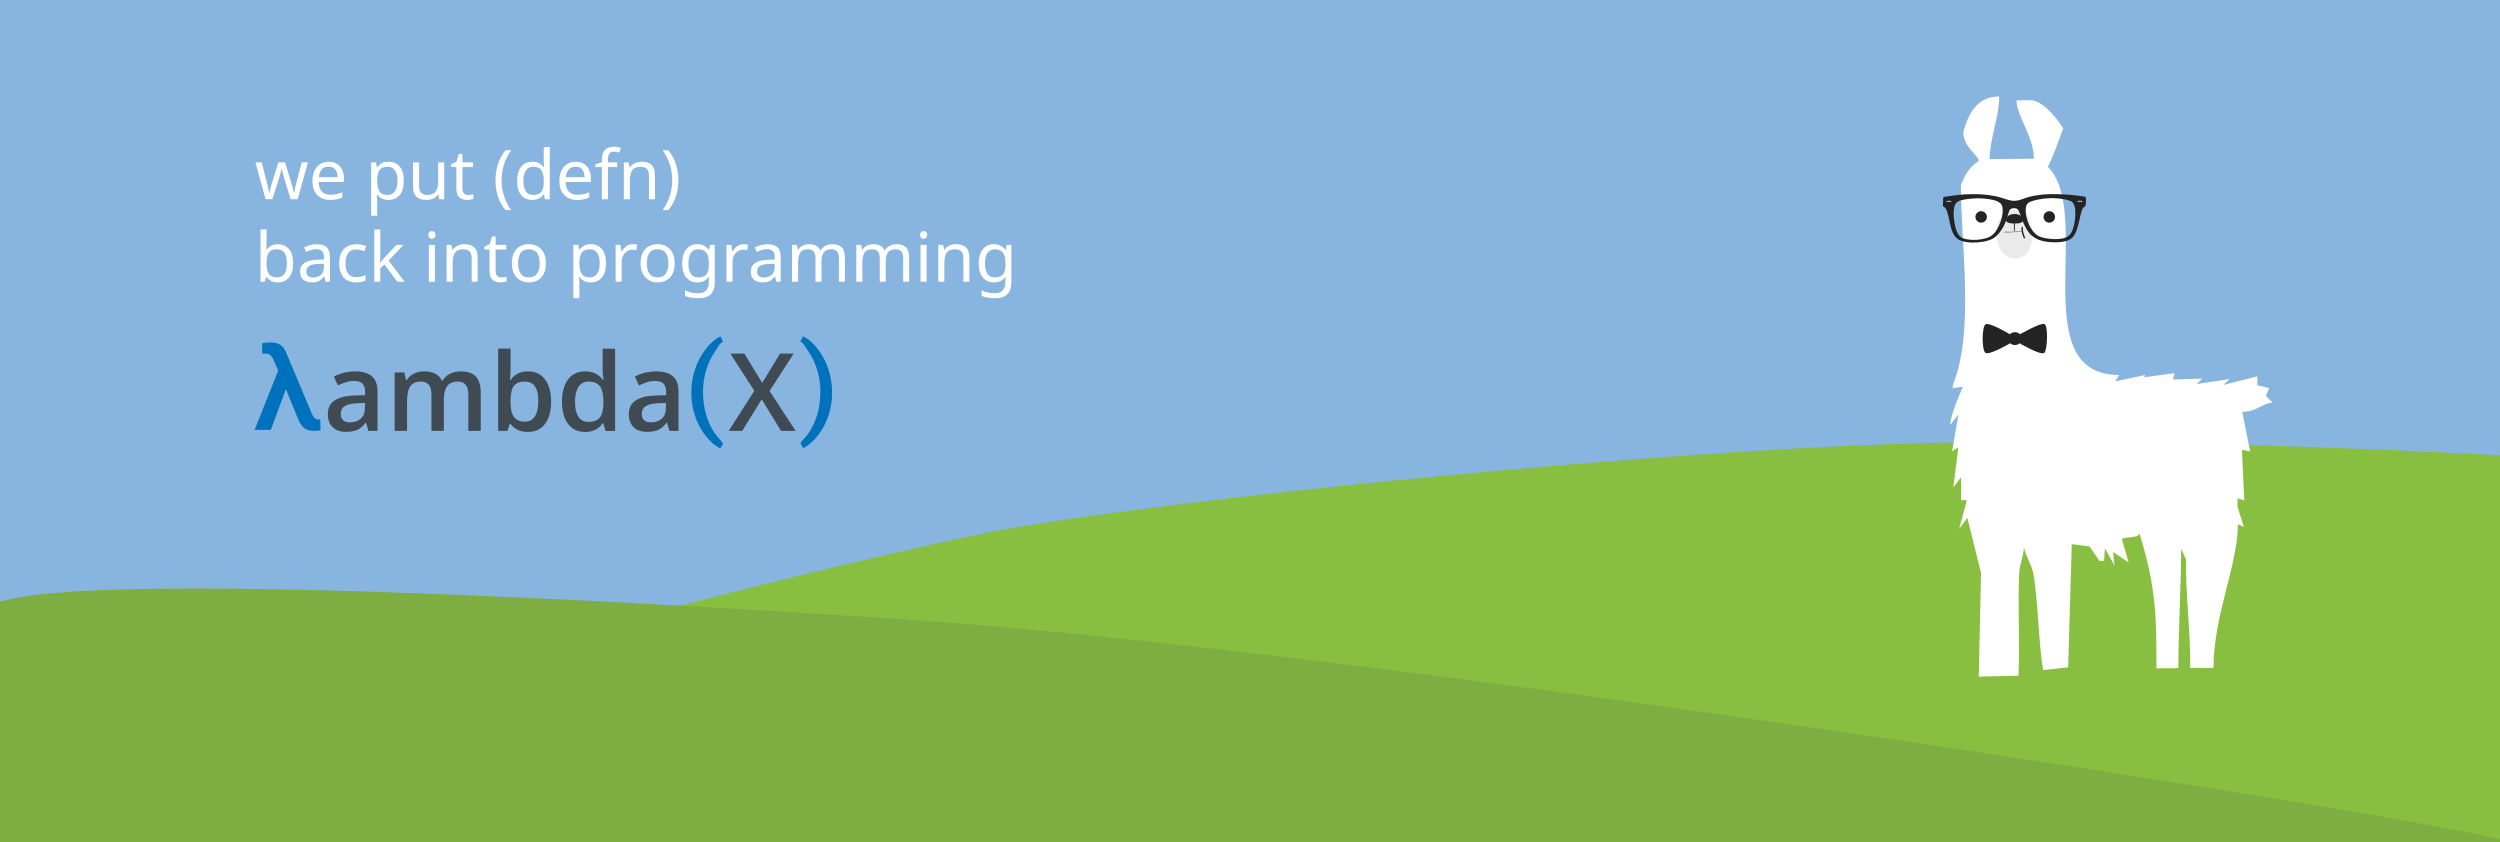
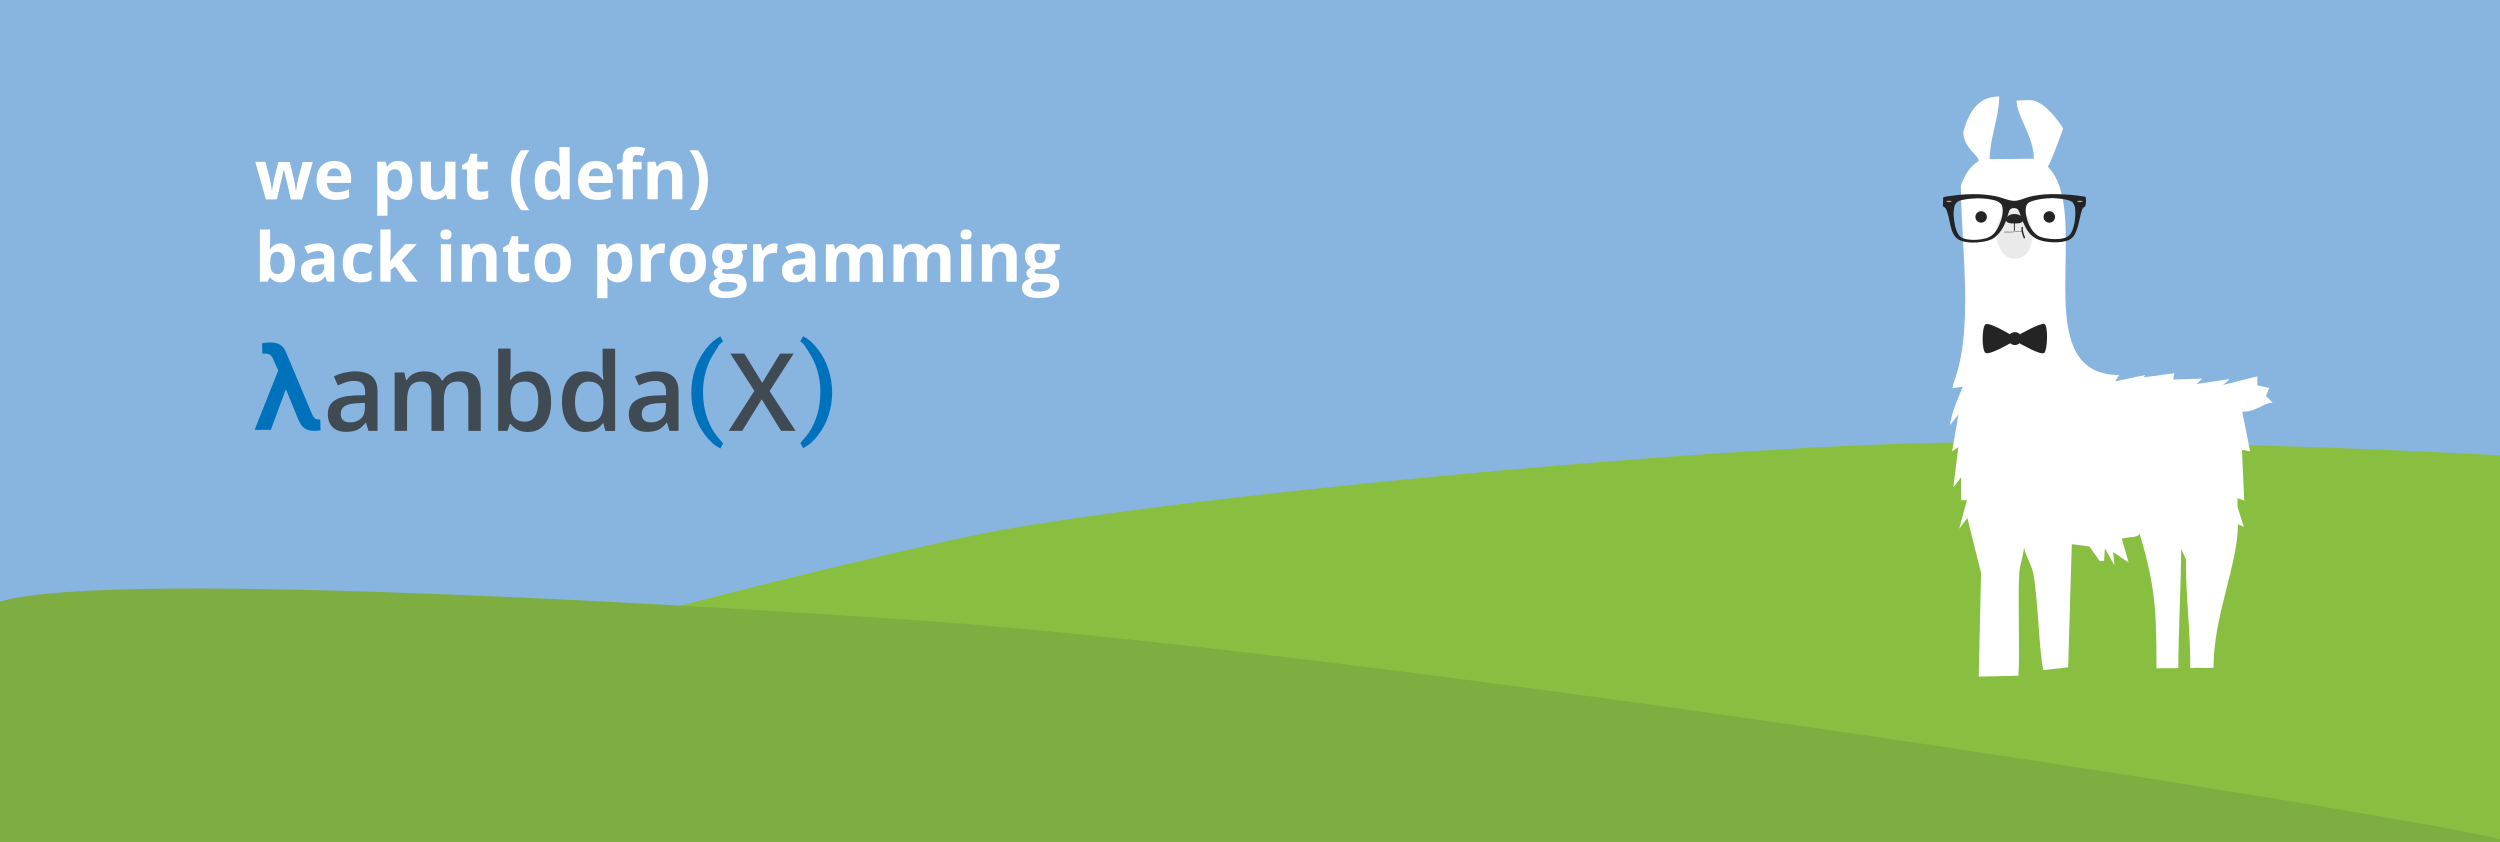
<svg xmlns="http://www.w3.org/2000/svg" version="1.1" id="greg-svg" x="0px" y="0px" viewBox="0 0 2480 835.2" style="enable-background:new 0 0 2480 835.2;" xml:space="preserve">
  <style type="text/css">
	.st0{fill:#88B4E0;}
	.st1{fill:#89BF40;}
	.st2{fill:#7EAD41;}
	.st3{display:none;}
	.st4{display:inline;fill:#FFFFFF;}
	.st5{fill:#FFFFFF;}
	.st6{fill:#242424;}
	.st7{fill:#EAEAEA;}
	.st8{display:inline;}
	.st9{display:none;fill:#FFFFFF;enable-background:new    ;}
	.st10{font-family:'OpenSans-Bold';}
	.st11{font-size:68.18px;}
	.st12{display:none;fill:#3F4A52;enable-background:new    ;}
	.st13{font-family:'OpenSans';}
	.st14{font-size:37.071px;}
	.st15{enable-background:new    ;}
	.st16{fill:#0072BC;}
	.st17{fill:#3F4A52;}
</style>
  <g id="foreground">
    <polygon class="st0" points="-1.7,0 2480,0 2480,835.2 0,835.2  " />
    <path class="st1" d="M2480,835.2V451.7c0,0-331.7-18.7-580.4-11.9c-248.8,6.8-725.6,52.9-911.5,86.9c-49.4,9-357,78.2-608.2,158.5   c-213.5,68.1-380,150-379.9,150H2480z" />
    <path class="st2" d="M0,835.2h2480c93,2.9-1079.7-186.7-1573.6-220.1c-137.6-9.3-797-52.6-906.4-18.2C0,597-3.7,828.5,0,835.2z" />
    <g id="clouds" class="st3">
      <path id="cloud1" class="st4" d="M206.3,75.5H760c0,0,75-71.6,0-63S635.6,43.7,635.6,43.7s88.5-76.2,17-80.6    c-57.9-3.6-49.4,22.1-49.4,22.1s6.8-80.1-27.3-64.7C541.8-64.2,506-16.3,506-16.3c18.7,10.2,0,0,0,0c8.6-24.2-25.1-6.8-25.1-6.8    c14.7-13.8,42.1-78.6-12.4-73.4C414-91.4,361.2-62.4,366.3-43.7c5.1,18.7,80.1-156.7-22.1-102.2s-52.8,93.4-44.3,105.5    s-71.6-50.9-71.6-13.5s56.2,90.3,56.2,90.3s-42.6-69.9-71.6-42.6C184.2,20.9,206.3,75.5,206.3,75.5z" />
      <path id="cloud2" class="st4" d="M798.2-156.6h329.2c0,0,44.6-42.5,0-37.5c-44.6,5.1-74,18.5-74,18.5s52.6-45.3,10.1-47.9    c-34.4-2.1-29.4,13.2-29.4,13.2s4.1-47.6-16.2-38.5s-41.6,37.6-41.6,37.6c11.1,6.1,0,0,0,0c5.1-14.4-14.9-4-14.9-4    c8.7-8.2,25.1-46.7-7.4-43.7c-32.4,3-63.8,20.3-60.8,31.4c3,11.1,47.6-93.2-13.2-60.8s-31.4,55.5-26.3,62.7    c5.1,7.2-42.5-30.3-42.5-8s33.4,53.7,33.4,53.7s-25.3-41.5-42.5-25.3S798.2-156.6,798.2-156.6z" />
      <path id="cloud3" class="st4" d="M1303.3-26.2H1746c0,0,59.9-57.2,0-50.4s-99.4,24.9-99.4,24.9s70.7-60.9,13.6-64.4    c-46.3-2.9-39.5,17.7-39.5,17.7s5.4-64-21.8-51.8c-27.2,12.3-55.9,50.5-55.9,50.5c15,8.2,0,0,0,0c6.8-19.3-20-5.4-20-5.4    c11.8-11,33.7-62.8-9.9-58.7c-43.6,4.1-85.8,27.2-81.7,42.2s64-125.3-17.7-81.7s-42.2,74.7-35.4,84.3c6.8,9.7-57.2-40.7-57.2-10.8    s45,72.2,45,72.2s-34.1-55.8-57.2-34.1C1285.6-69.8,1303.3-26.2,1303.3-26.2z" />
    </g>
    <g id="lama">
      <g id="body">
        <g>
          <path class="st5" d="M2224.3,408.5c14.5,0,20.7-9,30.2-9c-2.2-2.2-4.5-4.4-6.7-6.6c1.1-2.7,2.1-5.4,3.2-8      c-3.9-0.9-7.8-1.8-11.7-2.7c0-3,0-5.9,0-8.9c-11.3,2.9-22.6,5.7-33.9,8.6c2.1-2,4.2-3.9,6.3-5.9c-10.9,1.7-21.7,3.4-32.6,5      c1.8-1.8,3.6-3.6,5.4-5.4c-9.6,0.3-19.2,0.6-28.8,0.9c0.5-2.1,0.9-4.2,1.4-6.3c-10.1,1.4-20.2,2.7-30.4,4.1      c0.5-0.8,0.9-1.5,1.4-2.3c-10,2.1-19.9,4.2-29.9,6.3c1.4-2.1,2.7-4.2,4.1-6.3c-94.4,0-24.7-160.6-71-206.8      c2.4-1.3,15.4-37.8,15.4-37.8s-16.9-28.1-33.3-28.1c-2.2,0-10.8,0.4-13,0.4c0,15.6,17.2,35.5,17.2,57.7      c-14.6,0.2-29.3,0.3-43.9,0.5c0-19.9,9.5-41.8,9.5-62.2c-22.2,0-30.6,17.3-35.6,35.2c0,15.3,15.3,23.3,15.3,28.7      c-10.3,6.7-14.3,15.4-17.7,24.3c0,58.5,13.4,143.3-7.3,196.1c-0.4,1.7-0.8,3.4-1.1,5.1c3.5-0.5,7-1,10.4-1.5      c0,0-12.6,27.9-12.6,37.9c2.7-3.5,5.4-6.9,8.2-10.4c-2.1,12.2-4.2,24.4-6.3,36.6c2.1-1.4,4.1-2.8,6.2-4.1      c-1.7,13.3-3.3,26.5-5,39.8c2.6-3.3,5.1-6.6,7.7-9.9c0,7.5,0,15.1,0,22.6c1.9,0,3.9,0,5.8,0c-2.6,9.5-5.1,19-7.7,28.5      c2.7-3.6,5.4-7.2,8.1-10.9c4.5,18.3,9.1,36.5,13.6,54.8c-0.8,34.2-1.5,68.5-2.3,102.7c13.1-0.3,26.3-0.6,39.4-0.9      c1.5-28.5-0.7-67.6,0.7-100.4c0.4-10.1,4.3-18.3,4.8-27.1c1.5,8.7,8,17.8,9.6,27.9c4.8,31.1,4.8,67.3,9.4,94      c8.3-0.9,16.6-1.8,24.8-2.7c1.2-40.7,2.4-81.5,3.6-122.2c5.9,0.8,11.7,1.5,17.6,2.3c3.3,4.8,6.6,9.6,10,14.4c1.5,0,3,0,4.4,0      c0.3-4.2,0.6-8.4,0.9-12.6c3.2,5.7,6.3,11.4,9.5,17.2c-0.5-4.5-0.9-9-1.4-13.5c5.1,3.5,10.2,6.9,15.4,10.4      c-2.3-7.8-4.5-15.7-6.8-23.6c5.7-2.1,19-0.5,17.2-6.3c18,57.1,17,88.4,17.2,134.9c10.3-0.5,11.5,0.2,21.7-0.3      c0-34.9,2.8-84.6,2.8-118.2c0-0.6,4.8,10.7,4.8,10.2c-0.5,34.8,4.7,73.2,4.2,108c10.4-0.8,12.7,0.5,23.1-0.3      c0-51.9,24.2-102,24.2-142.4c2,0.9,3.9,1.8,5.9,2.7c-2.1-6.6-4.2-13.3-6.3-19.9c0-2.9,0-5.7,0-8.6c2.2,0.8,4.5,1.5,6.7,2.3      c-0.8-16.7-1.5-33.5-2.3-50.2c2.7,0.5,5.4,0.9,8.1,1.4C2229.4,434.6,2226.9,421.6,2224.3,408.5z" />
        </g>
      </g>
      <g id="head">
        <g id="eye1">
          <g>
            <ellipse class="st6" cx="1965.3" cy="215.2" rx="5.7" ry="5.7" />
          </g>
        </g>
        <g id="eye2">
          <g>
            <ellipse class="st6" cx="2032.9" cy="215.2" rx="5.7" ry="5.7" />
          </g>
        </g>
        <g id="mouth_1_">
          <g id="Elipsa_3">
            <g>
              <path class="st7" d="M1998.9,208.3c-11.8,0-18.9,10.8-18.3,24.1s6.7,24.1,18.3,24.1c11.8,0,17.2-10.5,17.2-23.8        S2010.6,208.3,1998.9,208.3z" />
            </g>
          </g>
          <g id="smile" class="st3">
            <g class="st8">
              <path class="st6" d="M2004.7,228.8c-3.6,1.6-10.3,0-11.7,0c-2.5,0.1-5.3-3.4-5.3-3.4v0.9c0,0,2.4,4.3,5.3,4.3        c3.2,0,8.7,1,11.7-0.9c2.7-1.6,4-3.3,4-3.3v-0.9C2008.7,225.5,2007.7,227.5,2004.7,228.8z" />
            </g>
          </g>
          <g id="face">
            <g>
              <path class="st6" d="M2005.9,229c-5.6,0.9-11.2,1.2-16.9,0.9c-0.3,0-1.6,0.5-1,0.5c5.9,0.2,11.7-0.1,17.6-1        C2006.1,229.3,2006.9,228.8,2005.9,229L2005.9,229z" />
            </g>
          </g>
          <g id="cheek">
            <g>
              <path class="st6" d="M2005.4,225.5c-0.6,4,0.8,7.1,2.2,10.8c0.2,0.4,1.6,0,1.4-0.4c-1.4-3.7-2.8-6.7-2.2-10.7        C2006.9,224.9,2005.5,225.1,2005.4,225.5L2005.4,225.5z" />
            </g>
          </g>
          <g id="noseline">
            <g>
              <polygon class="st6" points="1997.8,217.2 1997.8,229 1998.7,229 1998.7,217.2       " />
            </g>
          </g>
          <g id="nose">
            <g>
              <path class="st6" d="M1998.4,212.3c-4.7,0-8.5,2.5-8.5,5.7s4.1,3.7,8.8,3.7c4.7,0,8.2-0.6,8.2-3.7S2003.1,212.3,1998.4,212.3z        " />
            </g>
          </g>
        </g>
      </g>
      <g id="tie">
        <g>
          <path class="st6" d="M2028,321.4c-4.1-1.3-24.2,10.2-24.2,10.2c-1.2-1.3-3-2.1-5-2.1s-3.8,0.8-5,2.1c0,0-20.2-12.2-24.1-9.9      c-3.8,2.2-4,26.1,0,28.4c4,2.4,24.5-9.6,24.5-9.6c1.2,1.1,2.8,1.8,4.6,1.8s3.4-0.7,4.6-1.8c0,0,21.1,12.4,24.5,9.6      C2031.1,347.3,2032,322.7,2028,321.4z" />
        </g>
      </g>
      <g id="glasses">
        <g>
          <path class="st6" d="M2069.3,199.1c0-1-0.1-2-0.2-3c0-0.5-0.2-0.7-0.7-0.9c-0.3-0.1-0.6-0.2-0.9-0.2c-4.4-0.7-8.8-1.4-13.3-1.7      c-3.6-0.3-7.1-0.4-10.7-0.6c-6.9-0.3-13.7-0.2-20.6,0.7c-4.2,0.5-8.3,1.3-12.3,2.6c-2,0.7-4,1.4-6.1,2.1c-3.2,1-6.4,1.5-9.7,0.8      c-2-0.4-3.9-0.9-5.9-1.6c-3.5-1.1-6.9-2.3-10.6-2.9c-7-1.3-14.1-1.9-20.7-1.8c-5.4,0-10.2,0.2-15,0.8c-3.9,0.5-7.9,1-11.8,1.5      c-0.8,0.1-1.7,0.4-2.5,0.6c-0.4,0.1-0.7,0.4-0.7,0.9c-0.1,2.3-0.2,4.7-0.2,7c0,0.4,0.1,0.7,0.1,1.1c0,0.3,0.2,0.5,0.5,0.6      s0.6,0.3,0.9,0.5c1.3,0.9,1.9,2.3,2.4,3.7c0.4,1,0.6,2.1,0.9,3.1c0.2,0.6,0.4,1.3,0.6,1.9c0.7,3.1,1.3,6.1,2,9.2      c0.7,2.9,1.5,5.8,2.9,8.4c1.5,3,3.7,5.3,6.9,6.6c1.9,0.8,3.9,1.3,5.9,1.6c3.6,0.6,7.2,0.6,10.9,0.4c3.7-0.3,7.3-0.8,10.9-1.9      c2.6-0.8,5.1-1.9,7.2-3.7c3.2-2.8,5.8-6.1,7.8-9.9s3.4-7.8,4.6-11.9c0.4-1.2,0.7-2.3,1.1-3.5c0.6-1.7,1.8-2.7,3.6-3      c0.6-0.1,1.2-0.1,1.7-0.1c1.3,0.1,2.6,0.4,3.5,1.5c0.4,0.5,0.8,1,1,1.6c0.5,1.1,1,2.3,1.3,3.4c1.6,5,3.7,9.8,6.3,14.4      c2.2,3.8,5.1,6.8,8.9,9c2.7,1.5,5.6,2.4,8.6,3c4.5,0.9,9.1,1.1,13.7,0.9c2.8-0.1,5.5-0.5,8.2-1.3c2.7-0.8,5.2-2.2,7-4.5      c1.2-1.5,2-3.2,2.7-4.9c1.5-3.7,2.5-7.6,3.3-11.4c0.4-1.9,0.9-3.8,1.3-5.7c0.2-1,0.5-2,0.8-2.9s0.5-1.9,1-2.6      c0.6-0.8,1.2-1.6,2.1-1.9c0.4-0.2,0.6-0.4,0.7-0.9c0.1-0.3,0.1-0.6,0.1-0.9C2069.3,201.9,2069.3,200.5,2069.3,199.1z       M1933.4,200.5c-1.5,0-2.7-0.3-2.7-0.7s1.2-0.7,2.7-0.7s2.7,0.3,2.7,0.7S1934.9,200.5,1933.4,200.5z M1985.9,215.4      c-1,4.1-2.5,7.9-4.6,11.6c-1.1,2-2.4,3.8-4.1,5.4c-2.2,2.1-4.8,3.3-7.7,4.1c-5.8,1.5-11.7,1.9-17.7,1c-1.2-0.2-2.3-0.5-3.5-0.8      c-2.4-0.6-4.2-2-5.5-4.1c-1.5-2.3-2.4-4.8-3.1-7.4c-0.8-3.4-1.3-6.9-1.6-10.5c-0.2-2-0.2-4.1,0.1-6.1c0.1-1,0.2-2.1,0.4-3.1      c0.8-3.6,3-5.8,6.5-6.8c3.2-0.8,6.5-1.3,9.8-1.6c2.4-0.2,4.9-0.3,6.5-0.4c5.6,0.1,10.3,0.4,15,1.5c1.9,0.4,3.8,0.8,5.5,1.8      c0.9,0.5,1.7,1,2.4,1.6c1.2,1,1.9,2.4,2.1,4C1987,209,1986.6,212.2,1985.9,215.4z M2055.9,228.3c-0.7,1.9-1.7,3.6-3.1,5      c-1.6,1.6-3.6,2.4-5.7,3c-2.7,0.7-5.4,0.9-8.1,0.9c-4.2,0-8.2-0.5-12.3-1.4c-4-0.9-7.2-3-9.8-6.2c-3.3-4.1-5.4-8.8-6.5-13.9      c-0.5-2.4-1-4.8-0.9-7.2c0-1.1,0.1-2.1,0.3-3.2c0.5-2.6,2-4.3,4.4-5.2c2.4-1,4.9-1.6,7.4-2.1c2.8-0.6,5.6-1,8.4-1.2      c2.2-0.1,4.4-0.2,5.9-0.3c5.9,0.3,11.1,0.7,16.2,2.2c0.9,0.3,1.8,0.7,2.7,1.1c0.8,0.4,1.5,1,1.9,1.9c0.5,0.9,0.9,1.8,1.3,2.8      c0.4,1.1,0.5,2.3,0.6,3.5c0.1,1.9,0.2,3.8,0.1,5.7C2058.5,218.8,2057.6,223.6,2055.9,228.3z M2063.3,200.5      c-1.5,0-2.7-0.3-2.7-0.7s1.2-0.7,2.7-0.7s2.7,0.3,2.7,0.7S2064.8,200.5,2063.3,200.5z" />
        </g>
      </g>
    </g>
    <text transform="matrix(1 0 0 1 1483.432 223.0579)" class="st9 st10 st11">meet Greg</text>
    <text id="hidden-text" transform="matrix(1 0 0 1 1375.755 288.9009)" class="st12 st13 st14">he is not an ordinary llama</text>
    <g id="comein">
-       <text transform="matrix(1 0 0 1 252.6037 197.665)" class="st15">
-         <tspan x="0" y="0" class="st5 st10 st11">we put (defn)</tspan>
-         <tspan x="0" y="81.8" class="st5 st10 st11">back into programming</tspan>
-       </text>
+       <g class="st15">
+         <path class="st5" d="M288.5,197.7l-2.9-13l-3.9-16.4h-0.2l-6.8,29.5h-10.9l-10.6-37.2h10.1l4.3,16.5c0.7,3,1.4,7,2.1,12.2h0.2     c0.1-1.7,0.5-4.4,1.2-8l0.5-2.8l4.6-17.8h11.2l4.4,17.8c0.1,0.5,0.2,1.2,0.4,2.2c0.2,1,0.4,2,0.5,3c0.2,1.1,0.3,2.1,0.5,3.2     c0.1,1,0.2,1.9,0.2,2.5h0.2c0.2-1.6,0.6-3.8,1.1-6.6c0.5-2.8,0.9-4.7,1.1-5.6l4.5-16.5h10l-10.7,37.2H288.5z" />
+         <path class="st5" d="M333.1,198.3c-6,0-10.7-1.7-14-5c-3.4-3.3-5.1-8-5.1-14c0-6.2,1.6-11.1,4.7-14.5c3.1-3.4,7.4-5.1,12.9-5.1     c5.3,0,9.4,1.5,12.3,4.5s4.4,7.1,4.4,12.4v4.9h-24c0.1,2.9,1,5.1,2.6,6.8s3.8,2.4,6.7,2.4c2.2,0,4.4-0.2,6.4-0.7     c2-0.5,4.1-1.2,6.3-2.2v7.9c-1.8,0.9-3.7,1.5-5.7,2C338.5,198.1,336,198.3,333.1,198.3z M331.7,167c-2.2,0-3.8,0.7-5.1,2     c-1.2,1.4-1.9,3.3-2.1,5.8h14.2c0-2.5-0.7-4.4-2-5.8C335.6,167.7,333.9,167,331.7,167z" />
+         <path class="st5" d="M394.7,198.3c-4.4,0-7.8-1.6-10.3-4.8h-0.5c0.4,3.1,0.5,4.9,0.5,5.4V214h-10.2v-53.6h8.3l1.4,4.8h0.5     c2.4-3.7,5.9-5.5,10.6-5.5c4.4,0,7.8,1.7,10.3,5.1S409,173,409,179c0,4-0.6,7.4-1.7,10.4c-1.2,2.9-2.8,5.2-5,6.7     C400.2,197.6,397.6,198.3,394.7,198.3z M391.7,167.9c-2.5,0-4.3,0.8-5.5,2.3c-1.2,1.5-1.8,4.1-1.8,7.6v1.1c0,4,0.6,6.9,1.8,8.6     c1.2,1.7,3.1,2.6,5.6,2.6c4.5,0,6.8-3.8,6.8-11.3c0-3.7-0.6-6.4-1.7-8.2C395.9,168.8,394.1,167.9,391.7,167.9z" />
+         <path class="st5" d="M443.8,197.7l-1.4-4.8h-0.5c-1.1,1.7-2.6,3.1-4.6,4s-4.3,1.4-6.8,1.4c-4.4,0-7.7-1.2-9.9-3.5     c-2.2-2.3-3.3-5.7-3.3-10.1v-24.3h10.2v21.7c0,2.7,0.5,4.7,1.4,6c1,1.3,2.5,2,4.6,2c2.8,0,4.9-0.9,6.2-2.8s1.9-5,1.9-9.4v-17.5     h10.2v37.2H443.8z" />
+         <path class="st5" d="M477.9,190.2c1.8,0,3.9-0.4,6.4-1.2v7.6c-2.5,1.1-5.6,1.7-9.3,1.7c-4.1,0-7-1-8.9-3.1     c-1.9-2.1-2.8-5.1-2.8-9.2v-17.9h-4.9v-4.3l5.6-3.4l2.9-7.9h6.5v7.9h10.4v7.6h-10.4V186c0,1.4,0.4,2.5,1.2,3.2     C475.5,189.9,476.6,190.2,477.9,190.2z" />
+         <path class="st5" d="M506.9,179c0-5.9,0.9-11.4,2.6-16.5c1.7-5.1,4.2-9.6,7.4-13.5h8.3c-3.1,4.3-5.5,9-7.1,14.1     c-1.6,5.1-2.4,10.4-2.4,15.8c0,5.4,0.8,10.7,2.4,15.8s4,9.7,7,13.8H517c-3.3-3.8-5.7-8.2-7.5-13.2     C507.8,190.2,506.9,184.8,506.9,179z" />
+         <path class="st5" d="M544.4,198.3c-4.4,0-7.8-1.7-10.3-5.1c-2.5-3.4-3.7-8.1-3.7-14.1c0-6.1,1.3-10.9,3.8-14.3     c2.5-3.4,6-5.1,10.5-5.1c4.7,0,8.3,1.8,10.7,5.5h0.3c-0.5-2.8-0.8-5.2-0.8-7.4v-11.9h10.2v51.8h-7.8l-2-4.8H555     C552.7,196.5,549.2,198.3,544.4,198.3z M548,190.2c2.6,0,4.5-0.8,5.7-2.3c1.2-1.5,1.9-4.1,2-7.7v-1.1c0-4-0.6-6.9-1.8-8.6     c-1.2-1.7-3.2-2.6-6-2.6c-2.3,0-4,1-5.3,2.9s-1.9,4.7-1.9,8.4s0.6,6.4,1.9,8.2C543.8,189.3,545.6,190.2,548,190.2z" />
+         <path class="st5" d="M592.6,198.3c-6,0-10.7-1.7-14-5c-3.4-3.3-5.1-8-5.1-14c0-6.2,1.6-11.1,4.7-14.5c3.1-3.4,7.4-5.1,12.9-5.1     c5.3,0,9.4,1.5,12.3,4.5s4.4,7.1,4.4,12.4v4.9h-24c0.1,2.9,1,5.1,2.6,6.8s3.8,2.4,6.7,2.4c2.2,0,4.4-0.2,6.4-0.7     c2-0.5,4.1-1.2,6.3-2.2v7.9c-1.8,0.9-3.7,1.5-5.7,2C598,198.1,595.5,198.3,592.6,198.3z M591.2,167c-2.2,0-3.8,0.7-5.1,2     c-1.2,1.4-1.9,3.3-2.1,5.8h14.2c0-2.5-0.7-4.4-2-5.8C595.1,167.7,593.4,167,591.2,167z" />
+         <path class="st5" d="M636.6,168.1h-8.8v29.6h-10.2v-29.6h-5.6v-4.9l5.6-2.7v-2.7c0-4.2,1-7.3,3.1-9.3c2.1-2,5.4-2.9,10-2.9     c3.5,0,6.6,0.5,9.4,1.6l-2.6,7.5c-2-0.6-3.9-1-5.7-1c-1.4,0-2.5,0.4-3.1,1.3c-0.6,0.9-1,1.9-1,3.3v2.3h8.8V168.1z" />
+         <path class="st5" d="M676.8,197.7h-10.2v-21.7c0-2.7-0.5-4.7-1.4-6c-1-1.3-2.5-2-4.6-2c-2.8,0-4.9,0.9-6.2,2.8s-1.9,5-1.9,9.4     v17.5h-10.2v-37.2h7.8l1.4,4.8h0.6c1.1-1.8,2.7-3.2,4.7-4.1c2-0.9,4.2-1.4,6.8-1.4c4.3,0,7.6,1.2,9.9,3.5     c2.2,2.3,3.4,5.7,3.4,10.1V197.7z" />
+         <path class="st5" d="M702.3,179c0,5.8-0.9,11.3-2.6,16.3c-1.7,5-4.2,9.4-7.4,13.1h-8.3c3-4.1,5.3-8.7,7-13.7s2.5-10.3,2.5-15.8     c0-5.4-0.8-10.7-2.4-15.8c-1.6-5.1-4-9.8-7.1-14.1h8.3c3.3,3.9,5.7,8.4,7.5,13.5C701.5,167.7,702.3,173.2,702.3,179z" />
+       </g>
+       <g class="st15">
+         <path class="st5" d="M278.6,241.5c4.4,0,7.8,1.7,10.3,5.1c2.5,3.4,3.7,8.1,3.7,14.1c0,6.1-1.3,10.9-3.8,14.3     c-2.6,3.4-6.1,5.1-10.5,5.1c-4.4,0-7.8-1.6-10.3-4.8h-0.7l-1.7,4.1h-7.8v-51.8h10.2v12.1c0,1.5-0.1,4-0.4,7.4h0.4     C270.5,243.4,274,241.5,278.6,241.5z M275.4,249.7c-2.5,0-4.3,0.8-5.5,2.3c-1.2,1.5-1.8,4.1-1.8,7.6v1.1c0,4,0.6,6.9,1.8,8.6     c1.2,1.7,3.1,2.6,5.6,2.6c2.1,0,3.7-1,5-2.9c1.2-1.9,1.8-4.7,1.8-8.4s-0.6-6.4-1.9-8.2C279.2,250.6,277.5,249.7,275.4,249.7z" />
+         <path class="st5" d="M324.7,279.5l-2-5.1h-0.3c-1.7,2.2-3.5,3.6-5.3,4.5c-1.8,0.8-4.2,1.2-7.1,1.2c-3.6,0-6.4-1-8.4-3.1     c-2.1-2-3.1-4.9-3.1-8.7c0-4,1.4-6.9,4.1-8.7c2.8-1.9,6.9-2.9,12.5-3.1l6.5-0.2v-1.6c0-3.8-1.9-5.7-5.8-5.7     c-3,0-6.5,0.9-10.5,2.7l-3.4-6.9c4.3-2.2,9-3.4,14.2-3.4c5,0,8.8,1.1,11.5,3.3c2.7,2.2,4,5.5,4,9.9v24.8H324.7z M321.7,262.2     l-3.9,0.1c-3,0.1-5.1,0.6-6.6,1.6s-2.2,2.5-2.2,4.5c0,2.9,1.6,4.3,4.9,4.3c2.4,0,4.2-0.7,5.6-2c1.4-1.4,2.1-3.2,2.1-5.4V262.2z" />
+         <path class="st5" d="M357.4,280.1c-11.6,0-17.4-6.4-17.4-19.1c0-6.3,1.6-11.2,4.7-14.5c3.2-3.3,7.7-5,13.5-5     c4.3,0,8.2,0.8,11.6,2.5l-3,7.9c-1.6-0.6-3.1-1.2-4.5-1.6c-1.4-0.4-2.8-0.6-4.1-0.6c-5.3,0-7.9,3.8-7.9,11.3     c0,7.3,2.6,10.9,7.9,10.9c2,0,3.8-0.3,5.4-0.8c1.7-0.5,3.3-1.3,5-2.4v8.7c-1.6,1-3.3,1.8-5,2.2     C362,279.9,359.9,280.1,357.4,280.1z" />
+         <path class="st5" d="M387.1,259.2l4.4-5.7l10.4-11.3h11.5l-14.8,16.1l15.7,21.1h-11.7l-10.7-15.1l-4.4,3.5v11.6h-10.2v-51.8h10.2     v23.1l-0.5,8.5H387.1z" />
+         <path class="st5" d="M436.9,232.6c0-3.3,1.8-5,5.5-5s5.5,1.7,5.5,5c0,1.6-0.5,2.8-1.4,3.7c-0.9,0.9-2.3,1.3-4.1,1.3     C438.7,237.6,436.9,236,436.9,232.6z M447.5,279.5h-10.2v-37.2h10.2V279.5z" />
+         <path class="st5" d="M492.5,279.5h-10.2v-21.7c0-2.7-0.5-4.7-1.4-6c-1-1.3-2.5-2-4.6-2c-2.8,0-4.9,0.9-6.2,2.8s-1.9,5-1.9,9.4     v17.5h-10.2v-37.2h7.8l1.4,4.8h0.6c1.1-1.8,2.7-3.2,4.7-4.1c2-0.9,4.2-1.4,6.8-1.4c4.3,0,7.6,1.2,9.9,3.5     c2.2,2.3,3.4,5.7,3.4,10.1V279.5z" />
+         <path class="st5" d="M518.6,272c1.8,0,3.9-0.4,6.4-1.2v7.6c-2.5,1.1-5.6,1.7-9.3,1.7c-4.1,0-7-1-8.9-3.1     c-1.9-2.1-2.8-5.1-2.8-9.2v-17.9h-4.9v-4.3l5.6-3.4l2.9-7.9h6.5v7.9h10.4v7.6h-10.4v17.9c0,1.4,0.4,2.5,1.2,3.2     C516.2,271.7,517.3,272,518.6,272z" />
+         <path class="st5" d="M566.3,260.8c0,6.1-1.6,10.8-4.8,14.2c-3.2,3.4-7.6,5.1-13.3,5.1c-3.6,0-6.7-0.8-9.5-2.3     c-2.7-1.6-4.8-3.8-6.3-6.7c-1.5-2.9-2.2-6.3-2.2-10.3c0-6.1,1.6-10.8,4.8-14.2c3.2-3.4,7.6-5.1,13.4-5.1c3.6,0,6.7,0.8,9.5,2.3     c2.7,1.6,4.8,3.8,6.3,6.7S566.3,256.9,566.3,260.8z M540.6,260.8c0,3.7,0.6,6.5,1.8,8.4c1.2,1.9,3.2,2.8,5.9,2.8     c2.7,0,4.7-0.9,5.8-2.8c1.2-1.9,1.8-4.7,1.8-8.4c0-3.7-0.6-6.4-1.8-8.3c-1.2-1.8-3.2-2.8-5.9-2.8c-2.7,0-4.7,0.9-5.9,2.7     C541.2,254.3,540.6,257.1,540.6,260.8z" />
+         <path class="st5" d="M612.9,280.1c-4.4,0-7.8-1.6-10.3-4.8h-0.5c0.4,3.1,0.5,4.9,0.5,5.4v15.1h-10.2v-53.6h8.3l1.4,4.8h0.5     c2.4-3.7,5.9-5.5,10.6-5.5c4.4,0,7.8,1.7,10.3,5.1s3.7,8.1,3.7,14.1c0,4-0.6,7.4-1.7,10.4c-1.2,2.9-2.8,5.2-5,6.7     C618.3,279.4,615.8,280.1,612.9,280.1z M609.9,249.7c-2.5,0-4.3,0.8-5.5,2.3c-1.2,1.5-1.8,4.1-1.8,7.6v1.1c0,4,0.6,6.9,1.8,8.6     c1.2,1.7,3.1,2.6,5.6,2.6c4.5,0,6.8-3.8,6.8-11.3c0-3.7-0.6-6.4-1.7-8.2C614,250.6,612.3,249.7,609.9,249.7z" />
+         <path class="st5" d="M656.4,241.5c1.4,0,2.5,0.1,3.4,0.3l-0.8,9.5c-0.8-0.2-1.8-0.3-3-0.3c-3.2,0-5.8,0.8-7.6,2.5     c-1.8,1.7-2.7,4-2.7,7v18.9h-10.2v-37.2h7.7l1.5,6.3h0.5c1.2-2.1,2.7-3.8,4.7-5C651.9,242.2,654,241.5,656.4,241.5z" />
+         <path class="st5" d="M700.4,260.8c0,6.1-1.6,10.8-4.8,14.2c-3.2,3.4-7.6,5.1-13.3,5.1c-3.6,0-6.7-0.8-9.5-2.3     c-2.7-1.6-4.8-3.8-6.3-6.7c-1.5-2.9-2.2-6.3-2.2-10.3c0-6.1,1.6-10.8,4.8-14.2c3.2-3.4,7.6-5.1,13.4-5.1c3.6,0,6.7,0.8,9.5,2.3     c2.7,1.6,4.8,3.8,6.3,6.7S700.4,256.9,700.4,260.8z M674.6,260.8c0,3.7,0.6,6.5,1.8,8.4c1.2,1.9,3.2,2.8,5.9,2.8     c2.7,0,4.7-0.9,5.8-2.8c1.2-1.9,1.8-4.7,1.8-8.4c0-3.7-0.6-6.4-1.8-8.3c-1.2-1.8-3.2-2.8-5.9-2.8c-2.7,0-4.7,0.9-5.9,2.7     S674.6,257.1,674.6,260.8z" />
+         <path class="st5" d="M741.1,242.2v5.2l-5.8,1.5c1.1,1.7,1.6,3.5,1.6,5.6c0,4-1.4,7.1-4.2,9.3s-6.7,3.3-11.6,3.3l-1.8-0.1     l-1.5-0.2c-1,0.8-1.6,1.7-1.6,2.7c0,1.5,1.9,2.2,5.6,2.2h6.3c4.1,0,7.2,0.9,9.3,2.6c2.1,1.8,3.2,4.3,3.2,7.7     c0,4.3-1.8,7.7-5.4,10.1c-3.6,2.4-8.8,3.6-15.6,3.6c-5.2,0-9.2-0.9-11.9-2.7c-2.7-1.8-4.1-4.3-4.1-7.6c0-2.2,0.7-4.1,2.1-5.6     s3.5-2.6,6.2-3.2c-1-0.4-2-1.2-2.7-2.2c-0.8-1-1.2-2.1-1.2-3.2c0-1.4,0.4-2.6,1.2-3.5c0.8-0.9,2-1.9,3.6-2.8     c-2-0.8-3.5-2.2-4.6-4.1c-1.1-1.9-1.7-4.1-1.7-6.6c0-4.1,1.3-7.2,4-9.4c2.6-2.2,6.4-3.3,11.3-3.3c1,0,2.3,0.1,3.7,0.3     c1.4,0.2,2.3,0.3,2.7,0.4H741.1z M712.4,284.7c0,1.4,0.7,2.5,2,3.3c1.3,0.8,3.2,1.2,5.6,1.2c3.6,0,6.5-0.5,8.6-1.5     c2.1-1,3.1-2.4,3.1-4.1c0-1.4-0.6-2.4-1.8-2.9c-1.2-0.5-3.1-0.8-5.7-0.8H719c-1.9,0-3.4,0.4-4.7,1.3     C713,282.1,712.4,283.3,712.4,284.7z M716.1,254.4c0,2,0.5,3.6,1.4,4.8c0.9,1.2,2.3,1.8,4.2,1.8c1.9,0,3.3-0.6,4.2-1.8     c0.9-1.2,1.3-2.8,1.3-4.8c0-4.5-1.8-6.7-5.5-6.7C718,247.7,716.1,249.9,716.1,254.4z" />
+         <path class="st5" d="M768,241.5c1.4,0,2.5,0.1,3.4,0.3l-0.8,9.5c-0.8-0.2-1.8-0.3-3-0.3c-3.2,0-5.8,0.8-7.6,2.5     c-1.8,1.7-2.7,4-2.7,7v18.9h-10.2v-37.2h7.7l1.5,6.3h0.5c1.2-2.1,2.7-3.8,4.7-5C763.6,242.2,765.7,241.5,768,241.5z" />
+         <path class="st5" d="M801.9,279.5l-2-5.1h-0.3c-1.7,2.2-3.5,3.6-5.3,4.5c-1.8,0.8-4.2,1.2-7.1,1.2c-3.6,0-6.4-1-8.4-3.1     s-3.1-4.9-3.1-8.7c0-4,1.4-6.9,4.1-8.7c2.8-1.9,6.9-2.9,12.5-3.1l6.5-0.2v-1.6c0-3.8-1.9-5.7-5.8-5.7c-3,0-6.5,0.9-10.5,2.7     l-3.4-6.9c4.3-2.2,9-3.4,14.2-3.4c5,0,8.8,1.1,11.5,3.3c2.7,2.2,4,5.5,4,9.9v24.8H801.9z M798.9,262.2l-3.9,0.1     c-3,0.1-5.1,0.6-6.6,1.6c-1.4,1-2.2,2.5-2.2,4.5c0,2.9,1.6,4.3,4.9,4.3c2.4,0,4.2-0.7,5.6-2c1.4-1.4,2.1-3.2,2.1-5.4V262.2z" />
+         <path class="st5" d="M852.7,279.5h-10.2v-21.7c0-2.7-0.4-4.7-1.3-6c-0.9-1.3-2.3-2-4.2-2c-2.6,0-4.5,1-5.7,2.9     c-1.2,1.9-1.8,5-1.8,9.4v17.5h-10.2v-37.2h7.8l1.4,4.8h0.6c1-1.7,2.4-3,4.3-4c1.9-1,4.1-1.4,6.5-1.4c5.6,0,9.3,1.8,11.3,5.5h0.9     c1-1.7,2.5-3.1,4.4-4c1.9-1,4.1-1.4,6.6-1.4c4.2,0,7.4,1.1,9.6,3.2c2.2,2.2,3.2,5.6,3.2,10.4v24.3h-10.2v-21.7     c0-2.7-0.5-4.7-1.3-6s-2.3-2-4.2-2c-2.5,0-4.3,0.9-5.6,2.7c-1.2,1.8-1.8,4.6-1.8,8.5V279.5z" />
+         <path class="st5" d="M919.7,279.5h-10.2v-21.7c0-2.7-0.4-4.7-1.3-6c-0.9-1.3-2.3-2-4.2-2c-2.6,0-4.5,1-5.7,2.9     c-1.2,1.9-1.8,5-1.8,9.4v17.5h-10.2v-37.2h7.8l1.4,4.8h0.6c1-1.7,2.4-3,4.3-4c1.9-1,4.1-1.4,6.5-1.4c5.6,0,9.3,1.8,11.3,5.5h0.9     c1-1.7,2.5-3.1,4.4-4c1.9-1,4.1-1.4,6.6-1.4c4.2,0,7.4,1.1,9.6,3.2c2.2,2.2,3.2,5.6,3.2,10.4v24.3h-10.2v-21.7     c0-2.7-0.5-4.7-1.3-6s-2.3-2-4.2-2c-2.5,0-4.3,0.9-5.6,2.7c-1.2,1.8-1.8,4.6-1.8,8.5V279.5z" />
+         <path class="st5" d="M952.9,232.6c0-3.3,1.8-5,5.5-5c3.7,0,5.5,1.7,5.5,5c0,1.6-0.5,2.8-1.4,3.7c-0.9,0.9-2.3,1.3-4.1,1.3     C954.7,237.6,952.9,236,952.9,232.6z M963.5,279.5h-10.2v-37.2h10.2V279.5z" />
+         <path class="st5" d="M1008.5,279.5h-10.2v-21.7c0-2.7-0.5-4.7-1.4-6c-1-1.3-2.5-2-4.6-2c-2.8,0-4.9,0.9-6.2,2.8s-1.9,5-1.9,9.4     v17.5h-10.2v-37.2h7.8l1.4,4.8h0.6c1.1-1.8,2.7-3.2,4.7-4.1c2-0.9,4.2-1.4,6.8-1.4c4.3,0,7.6,1.2,9.9,3.5     c2.2,2.3,3.4,5.7,3.4,10.1V279.5z" />
+         <path class="st5" d="M1051.3,242.2v5.2l-5.8,1.5c1.1,1.7,1.6,3.5,1.6,5.6c0,4-1.4,7.1-4.2,9.3s-6.7,3.3-11.6,3.3l-1.8-0.1     l-1.5-0.2c-1,0.8-1.6,1.7-1.6,2.7c0,1.5,1.9,2.2,5.6,2.2h6.3c4.1,0,7.2,0.9,9.3,2.6c2.1,1.8,3.2,4.3,3.2,7.7     c0,4.3-1.8,7.7-5.4,10.1c-3.6,2.4-8.8,3.6-15.6,3.6c-5.2,0-9.2-0.9-11.9-2.7c-2.7-1.8-4.1-4.3-4.1-7.6c0-2.2,0.7-4.1,2.1-5.6     s3.5-2.6,6.2-3.2c-1-0.4-2-1.2-2.7-2.2c-0.8-1-1.2-2.1-1.2-3.2c0-1.4,0.4-2.6,1.2-3.5c0.8-0.9,2-1.9,3.6-2.8     c-2-0.8-3.5-2.2-4.6-4.1c-1.1-1.9-1.7-4.1-1.7-6.6c0-4.1,1.3-7.2,4-9.4c2.6-2.2,6.4-3.3,11.3-3.3c1,0,2.3,0.1,3.7,0.3     c1.4,0.2,2.3,0.3,2.7,0.4H1051.3z M1022.6,284.7c0,1.4,0.7,2.5,2,3.3c1.3,0.8,3.2,1.2,5.6,1.2c3.6,0,6.5-0.5,8.6-1.5     c2.1-1,3.1-2.4,3.1-4.1c0-1.4-0.6-2.4-1.8-2.9c-1.2-0.5-3.1-0.8-5.7-0.8h-5.3c-1.9,0-3.4,0.4-4.7,1.3     C1023.2,282.1,1022.6,283.3,1022.6,284.7z M1026.3,254.4c0,2,0.5,3.6,1.4,4.8c0.9,1.2,2.3,1.8,4.2,1.8c1.9,0,3.3-0.6,4.2-1.8     c0.9-1.2,1.3-2.8,1.3-4.8c0-4.5-1.8-6.7-5.5-6.7C1028.1,247.7,1026.3,249.9,1026.3,254.4z" />
+       </g>
      <g id="dark">
        <g id="x">
          <g id="bracket_1_">
            <g>
              <path class="st16" d="M821.8,366.3c-2.4-7.3-5.8-13.9-10.4-19.8c-4.5-6-9.5-10.3-14.8-13l-2.7,5.2c4,2.4,4.8,5.2,8.4,10.5        c3.6,5.4,6.4,11.4,8.5,18.2c2,6.8,3,13.8,3,21.1c0,8-1,15.5-3,22.4s-4.8,12.9-8.3,18.1s-5.8,6.7-8.5,10.6l2.7,4.9        c5.5-2.7,10.5-7.1,15-13c4.5-6,8-12.5,10.3-19.7c2.3-7.1,3.5-14.6,3.5-22.4C825.4,381.2,824.2,373.6,821.8,366.3z" />
            </g>
          </g>
          <g id="X">
            <g>
              <g class="st15">
                <path class="st17" d="M789.2,427.4h-14.4l-19.2-31.3l-19.3,31.3h-13.4l25.4-39.7l-23.8-36.9h13.9l17.7,29l17.7-29h13.5         l-23.9,37.1L789.2,427.4z" />
              </g>
            </g>
          </g>
          <g id="bracket">
            <g>
              <path class="st16" d="M700.4,411.1c-2-6.9-3-14.4-3-22.4c0-7.3,1-14.3,3-21.1s4.8-12.9,8.5-18.2c3.6-5.4,4.3-8.2,8.4-10.5        l-2.7-5.2c-5.4,2.7-10.3,7.1-14.8,13c-4.5,6-8,12.6-10.4,19.8s-3.6,15-3.6,23.2c0,7.7,1.1,15.2,3.5,22.4        c2.3,7.2,5.7,13.8,10.3,19.7c4.5,6,9.5,10.3,15,13.1l2.7-4.9c-2.7-3.9-4.9-5.4-8.5-10.6C705.2,424.1,702.4,418,700.4,411.1z" />
            </g>
          </g>
        </g>
        <g id="lambda">
          <g id="λ_1_">
            <g>
              <path class="st16" d="M317.7,416l-1,0.1l-2-0.1c-2-0.2-3.7-2-5.2-5.2l-25.9-61.7c-1.3-3-3.1-5.4-5.5-7s-5.8-2.4-10.2-2.4        c-2.9,0-5.5,0.3-7.9,0.9l0.2,10.3l1.7-0.1h2.1c3,0.1,5.1,1.6,6.5,4.4l5.5,12.3l-23.4,58.9h16.1l14.9-40.4l12.3,30.1        c1.7,4.2,3.8,7.1,6.2,8.8c2.4,1.7,5.8,2.5,10.2,2.5c2.1,0,4-0.2,5.7-0.6L317.7,416z" />
            </g>
          </g>
          <g id="lambda-text">
            <path class="st17" d="M365.5,427.4l-2.4-8.1h-0.4c-2.8,3.5-5.6,6-8.5,7.2s-6.5,1.9-10.9,1.9c-5.7,0-10.1-1.5-13.3-4.6       c-3.2-3.1-4.8-7.4-4.8-13c0-6,2.2-10.5,6.7-13.5s11.2-4.7,20.3-5l10-0.3v-3.1c0-3.7-0.9-6.5-2.6-8.3s-4.4-2.7-8-2.7       c-3,0-5.8,0.4-8.5,1.3s-5.4,1.9-7.9,3.1l-4-8.8c3.2-1.7,6.6-2.9,10.3-3.8c3.8-0.8,7.3-1.3,10.6-1.3c7.4,0,12.9,1.6,16.7,4.8       c3.8,3.2,5.7,8.3,5.7,15.1v39.1L365.5,427.4L365.5,427.4z M347.2,419c4.5,0,8-1.3,10.8-3.8c2.7-2.5,4-6,4-10.5v-5l-7.4,0.3       c-5.8,0.2-10,1.2-12.7,2.9c-2.6,1.7-3.9,4.3-3.9,7.9c0,2.6,0.8,4.6,2.3,6C341.8,418.3,344.1,419,347.2,419z" />
-             <path class="st17" d="M440.4,427.4H428v-35.7c0-4.5-0.8-7.7-2.5-9.9c-1.7-2.2-4.3-3.3-7.9-3.3c-4.8,0-8.2,1.5-10.5,4.6       c-2.2,3.1-3.3,8.2-3.3,15.4v28.9h-12.3v-57.9h9.6l1.7,7.6h0.7c1.6-2.7,3.9-4.9,7-6.4c3-1.5,6.4-2.3,10.1-2.3       c8.9,0,14.8,3,17.7,9.1h0.8c1.7-2.9,4.1-5.1,7.2-6.7s6.7-2.4,10.7-2.4c6.9,0,12,1.7,15.1,5.2c3.2,3.5,4.8,8.8,4.8,16v37.8       h-12.3v-35.7c0-4.5-0.8-7.7-2.6-9.9c-1.7-2.2-4.3-3.3-7.9-3.3c-4.8,0-8.3,1.5-10.5,4.5s-3.3,7.6-3.3,13.8v30.6H440.4z" />
+             <path class="st17" d="M440.4,427.4H428v-35.7c0-4.5-0.8-7.7-2.5-9.9c-1.7-2.2-4.3-3.3-7.9-3.3c-4.8,0-8.2,1.5-10.5,4.6       c-2.2,3.1-3.3,8.2-3.3,15.4v28.9h-12.3v-57.9h9.6l1.7,7.6h0.7c1.6-2.7,3.9-4.9,7-6.4c3-1.5,6.4-2.3,10.1-2.3       c8.9,0,14.8,3,17.7,9.1h0.8c1.7-2.9,4.1-5.1,7.2-6.7s6.7-2.4,10.7-2.4c6.9,0,12,1.7,15.1,5.2c3.2,3.5,4.8,8.8,4.8,16v37.8       h-12.3v-35.7c0-4.5-0.8-7.7-2.6-9.9c-1.7-2.2-4.3-3.3-7.9-3.3c-4.8,0-8.3,1.5-10.5,4.5s-3.3,7.6-3.3,13.8L440.4,427.4       L440.4,427.4L440.4,427.4z" />
            <path class="st17" d="M523.7,368.4c7.2,0,12.9,2.6,16.9,7.9c4,5.2,6.1,12.6,6.1,22.1s-2,16.9-6.1,22.2s-9.8,7.9-17,7.9       c-7.3,0-13-2.6-17.1-7.9h-0.8l-2.3,6.8h-9.2v-81.6h12.3v19.4c0,1.4-0.1,3.6-0.2,6.4c-0.1,2.9-0.2,4.6-0.3,5.4h0.5       C510.3,371.3,516.1,368.4,523.7,368.4z M520.5,378.5c-4.9,0-8.5,1.5-10.7,4.3c-2.2,2.9-3.3,7.8-3.4,14.6v0.8       c0,7.1,1.1,12.1,3.3,15.3c2.3,3.2,5.9,4.8,11,4.8c4.3,0,7.7-1.7,9.9-5.2c2.3-3.5,3.4-8.5,3.4-15       C534.1,385.1,529.6,378.5,520.5,378.5z" />
-             <path class="st17" d="M580.5,428.5c-7.2,0-12.9-2.6-16.9-7.9c-4-5.2-6.1-12.6-6.1-22.1s2-16.9,6.1-22.2c4.1-5.3,9.8-7.9,17-7.9       c7.6,0,13.4,2.8,17.4,8.5h0.7c-0.6-4.2-0.9-7.4-0.9-9.8v-21.2h12.4v81.6h-9.6l-2.1-7.6h-0.6       C593.9,425.6,588.1,428.5,580.5,428.5z M583.9,418.5c5.1,0,8.8-1.4,11.1-4.3c2.3-2.9,3.5-7.4,3.6-13.9v-1.7       c0-7.3-1.2-12.5-3.6-15.5c-2.4-3.1-6.1-4.6-11.1-4.6c-4.3,0-7.7,1.7-10,5.2s-3.5,8.5-3.5,15c0,6.4,1.1,11.3,3.4,14.7       C575.9,416.8,579.3,418.5,583.9,418.5z" />
-             <path class="st17" d="M664.1,427.4l-2.4-8.1h-0.4c-2.8,3.5-5.6,6-8.5,7.2s-6.5,1.9-10.9,1.9c-5.7,0-10.1-1.5-13.3-4.6       c-3.2-3.1-4.8-7.4-4.8-13c0-6,2.2-10.5,6.7-13.5s11.2-4.7,20.3-5l10-0.3v-3.1c0-3.7-0.9-6.5-2.6-8.3s-4.4-2.7-8-2.7       c-3,0-5.8,0.4-8.5,1.3s-5.4,1.9-7.9,3.1l-4-8.8c3.2-1.7,6.6-2.9,10.3-3.8c3.8-0.8,7.3-1.3,10.6-1.3c7.4,0,12.9,1.6,16.7,4.8       c3.8,3.2,5.7,8.3,5.7,15.1v39.1L664.1,427.4L664.1,427.4z M645.8,419c4.5,0,8-1.3,10.8-3.8c2.7-2.5,4-6,4-10.5v-5l-7.4,0.3       c-5.8,0.2-10,1.2-12.7,2.9c-2.6,1.7-3.9,4.3-3.9,7.9c0,2.6,0.8,4.6,2.3,6C640.4,418.3,642.7,419,645.8,419z" />
+             <path class="st17" d="M580.5,428.5c-7.2,0-12.9-2.6-16.9-7.9c-4-5.2-6.1-12.6-6.1-22.1s2-16.9,6.1-22.2c4.1-5.3,9.8-7.9,17-7.9       c7.6,0,13.4,2.8,17.4,8.5h0.7c-0.6-4.2-0.9-7.4-0.9-9.8v-21.2h12.4v81.6h-9.6l-2.1-7.6h-0.6       C593.9,425.6,588.1,428.5,580.5,428.5z M583.9,418.5c5.1,0,8.8-1.4,11.1-4.3s3.5-7.4,3.6-13.9v-1.7c0-7.3-1.2-12.5-3.6-15.5       c-2.4-3.1-6.1-4.6-11.1-4.6c-4.3,0-7.7,1.7-10,5.2s-3.5,8.5-3.5,15c0,6.4,1.1,11.3,3.4,14.7       C575.9,416.8,579.3,418.5,583.9,418.5z" />
+             <path class="st17" d="M664.1,427.4l-2.4-8.1h-0.4c-2.8,3.5-5.6,6-8.5,7.2s-6.5,1.9-10.9,1.9c-5.7,0-10.1-1.5-13.3-4.6       s-4.8-7.4-4.8-13c0-6,2.2-10.5,6.7-13.5s11.2-4.7,20.3-5l10-0.3v-3.1c0-3.7-0.9-6.5-2.6-8.3s-4.4-2.7-8-2.7       c-3,0-5.8,0.4-8.5,1.3s-5.4,1.9-7.9,3.1l-4-8.8c3.2-1.7,6.6-2.9,10.3-3.8c3.8-0.8,7.3-1.3,10.6-1.3c7.4,0,12.9,1.6,16.7,4.8       c3.8,3.2,5.7,8.3,5.7,15.1v39.1L664.1,427.4L664.1,427.4z M645.8,419c4.5,0,8-1.3,10.8-3.8c2.7-2.5,4-6,4-10.5v-5l-7.4,0.3       c-5.8,0.2-10,1.2-12.7,2.9c-2.6,1.7-3.9,4.3-3.9,7.9c0,2.6,0.8,4.6,2.3,6C640.4,418.3,642.7,419,645.8,419z" />
          </g>
        </g>
      </g>
    </g>
  </g>
</svg>
